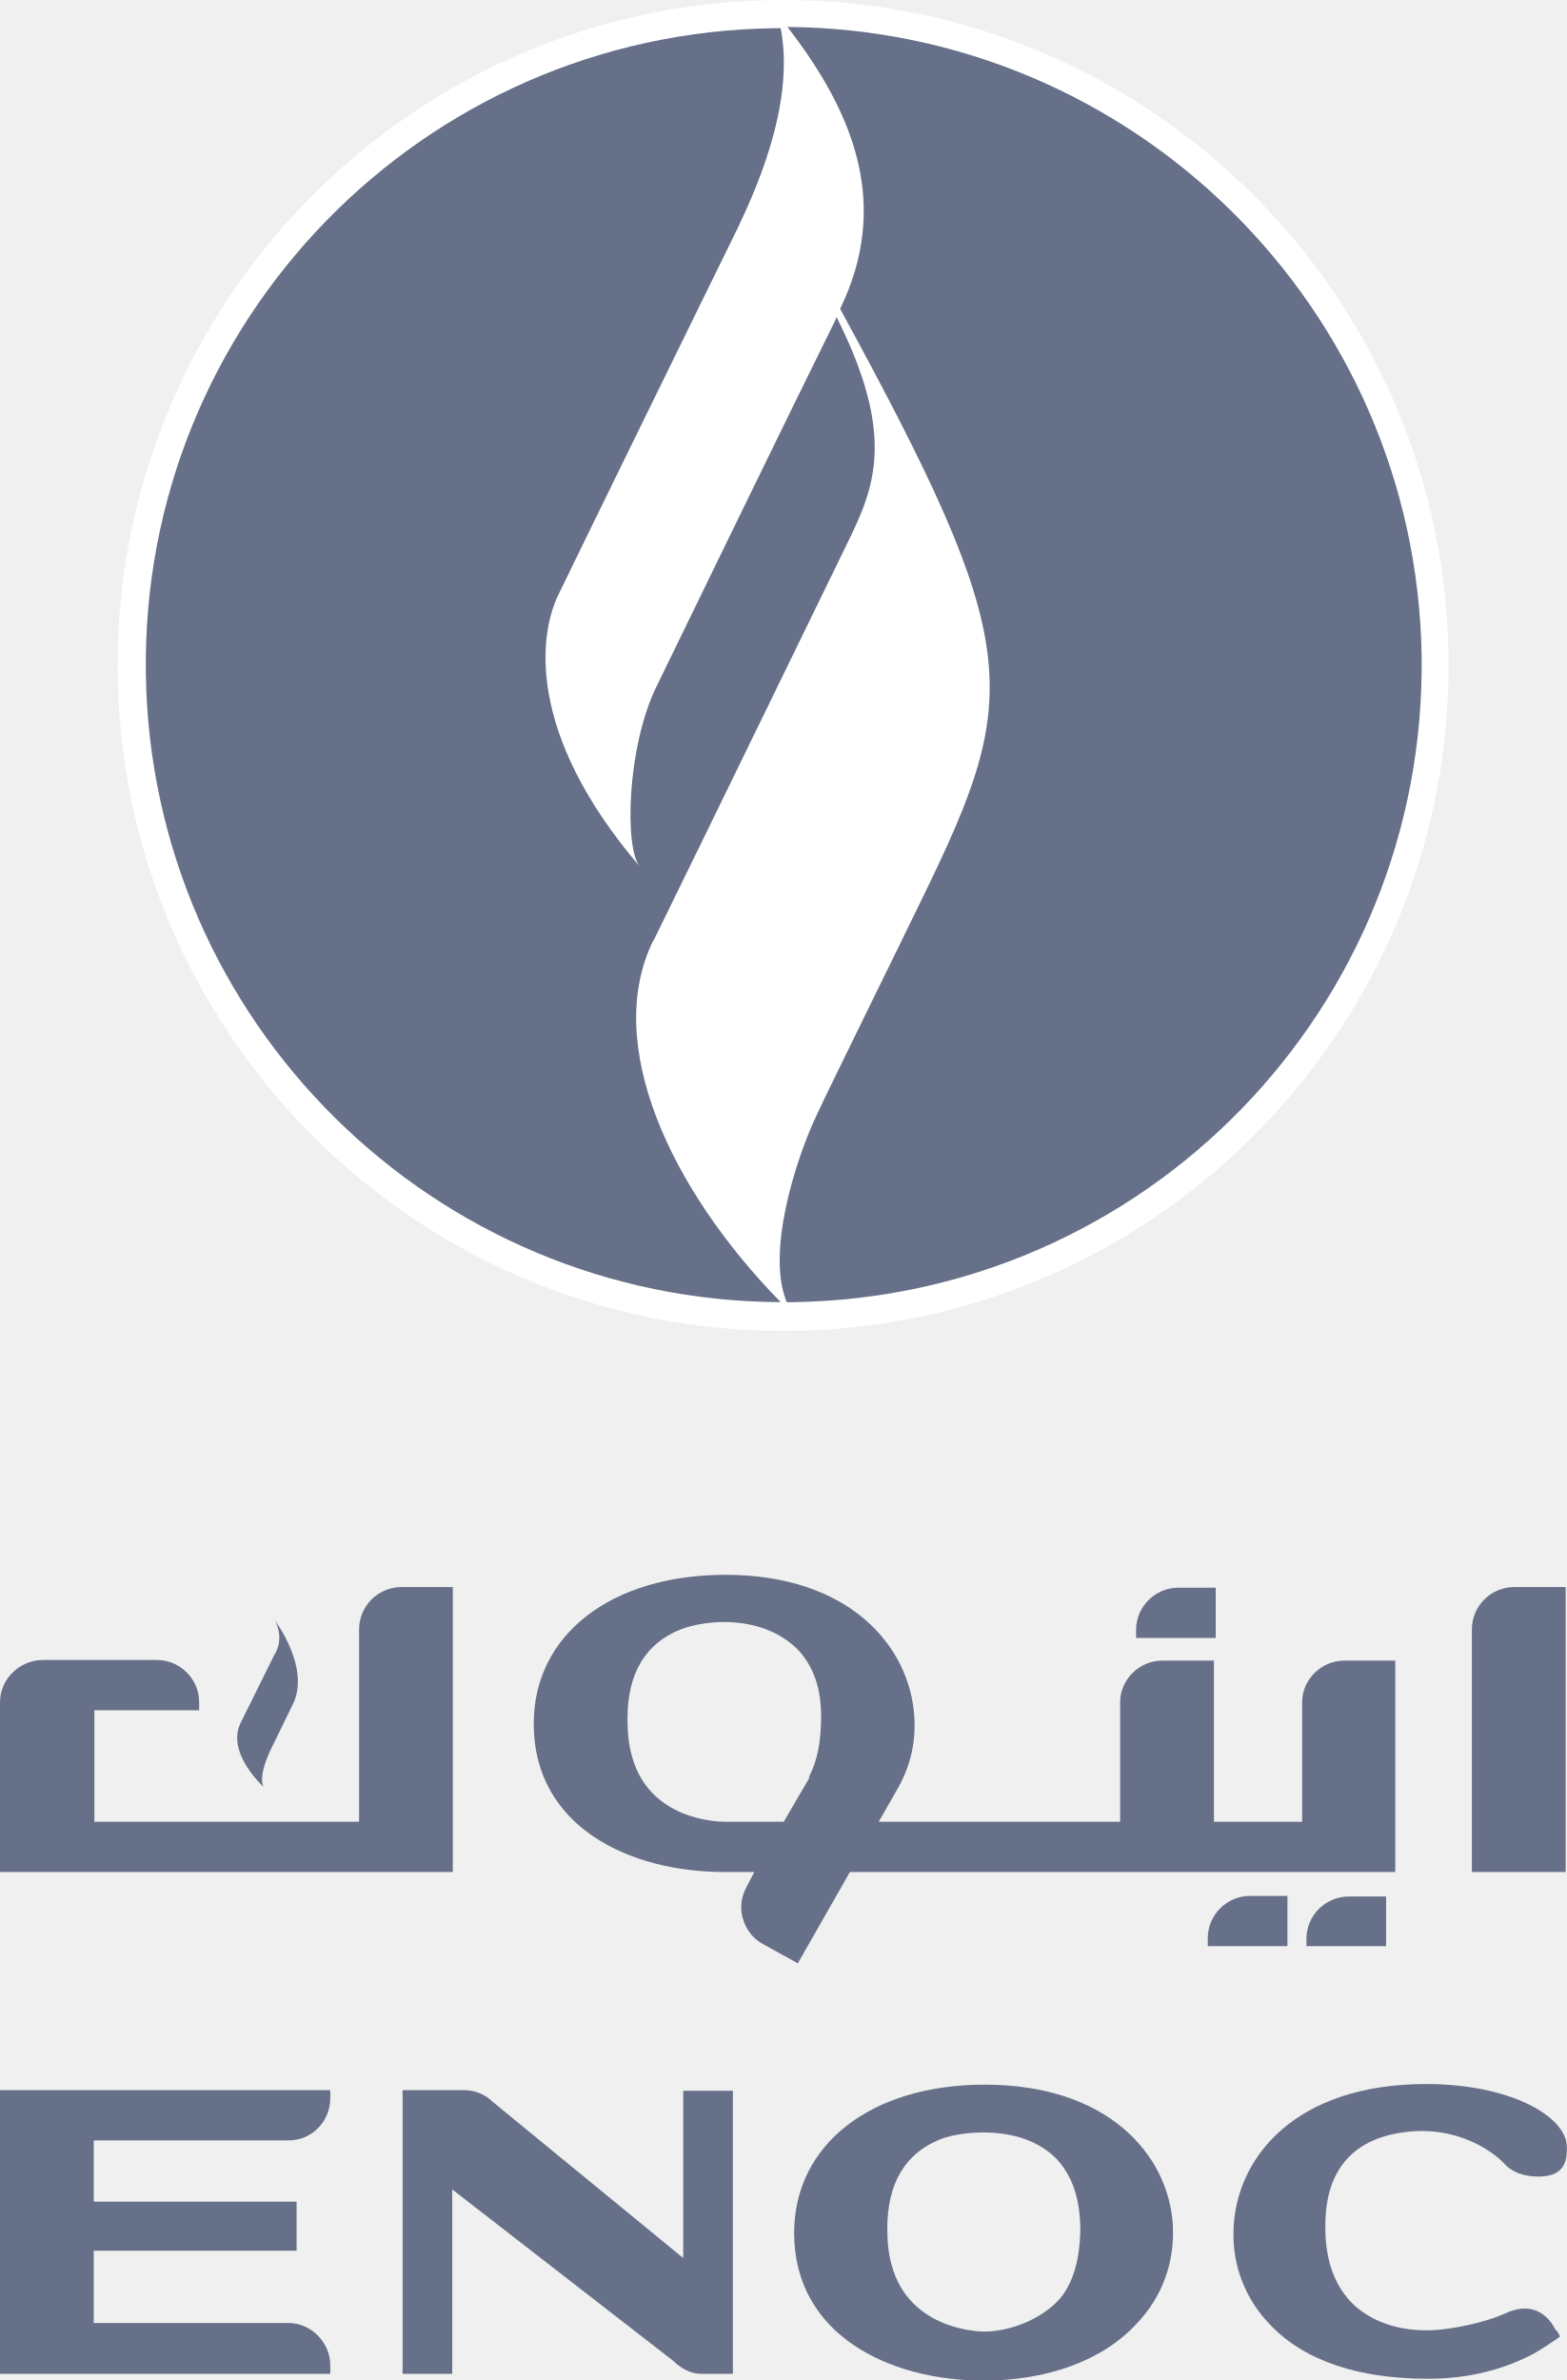
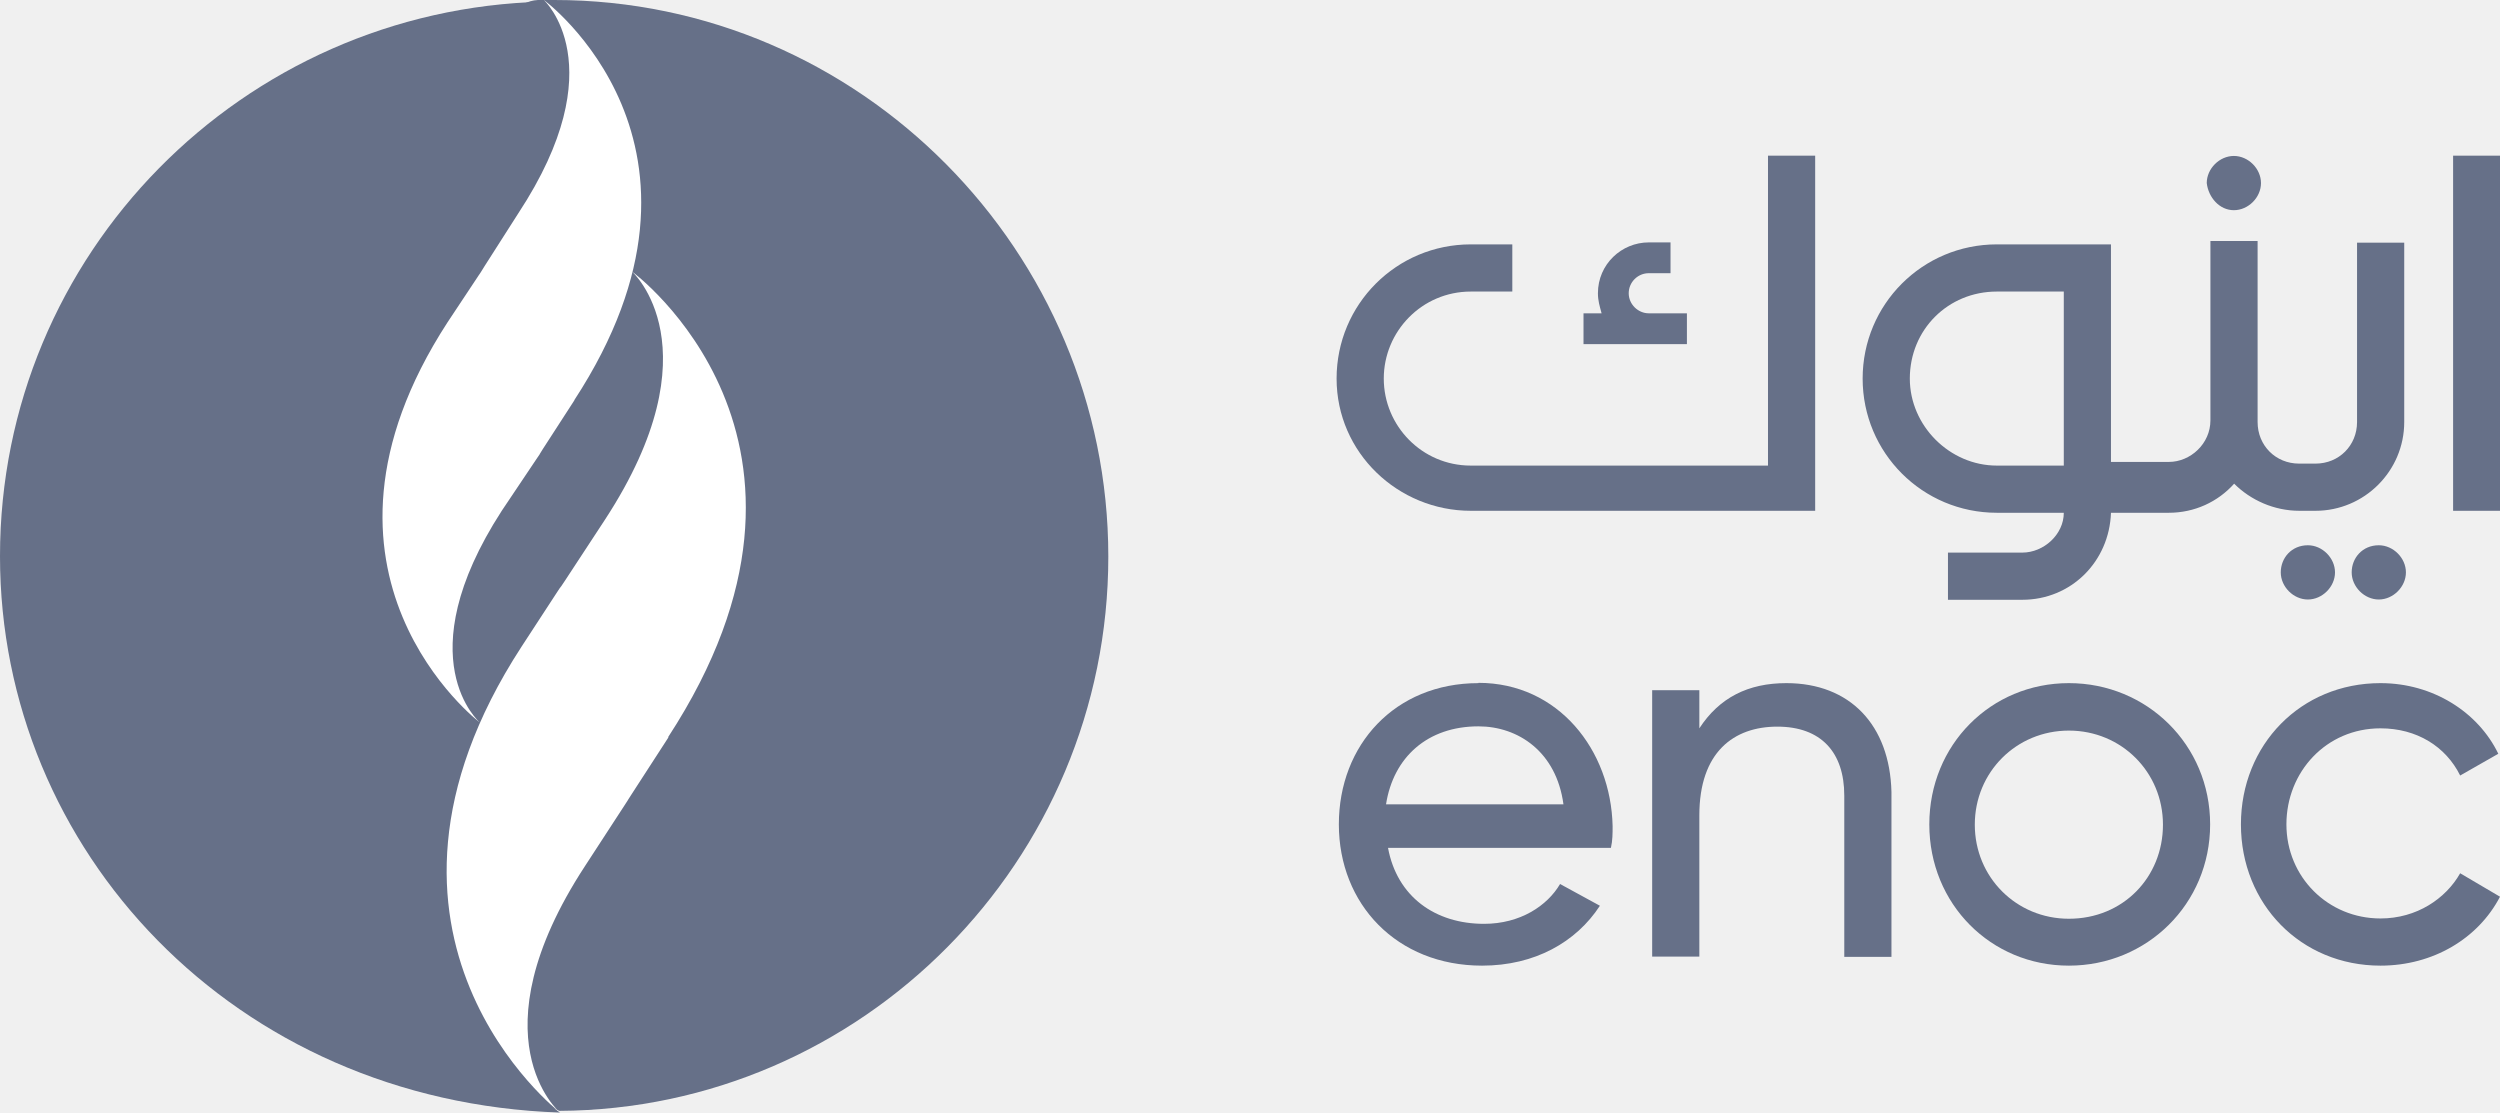
- <svg xmlns="http://www.w3.org/2000/svg" id="Layer_2" data-name="Layer 2" viewBox="0 0 25.56 38.84">
+ <svg xmlns="http://www.w3.org/2000/svg" id="Layer_2" data-name="Layer 2" viewBox="0 0 88.49 39.37">
  <defs>
    <style>
      .cls-1 {
        fill: #fff;
-       }
- 
-       .cls-1, .cls-2 {
-         fill-rule: evenodd;
      }

      .cls-2 {
        fill: #667088;
      }
    </style>
  </defs>
  <g id="layer">
    <g>
-       <path class="cls-1" d="M1.92,10.86c0,5.99,4.87,10.86,10.86,10.86s10.86-4.87,10.86-10.86S18.77,0,12.78,0,1.92,4.87,1.92,10.86h0Z" />
-       <path class="cls-2" d="M12.85,.44c1.14,1.47,1.66,2.95,.86,4.6,3,5.5,2.96,6.29,1.36,9.58-.47,.97-1.57,3.2-1.73,3.55-.36,.75-.84,2.28-.5,3.08h.1c5.75-.08,10.34-4.8,10.26-10.55C23.11,5.03,18.5,.48,12.85,.44h0Z" />
-       <path class="cls-2" d="M10.66,15.36c.85-1.73,2.73-5.6,3.17-6.5,.44-.9,.8-1.74-.18-3.69,0,.02-.02,.05-.03,.08-.66,1.33-2.7,5.53-2.91,5.96-.48,.99-.52,2.63-.27,2.93-1.88-2.2-1.63-3.81-1.33-4.43,.26-.54,2.56-5.24,2.92-5.97,.24-.51,.96-2,.71-3.28-.03,0-.06,0-.09,0C6.9,.53,2.3,5.25,2.38,10.99c.08,5.68,4.7,10.24,10.36,10.26-1.82-1.86-2.9-4.23-2.08-5.9h0Z" />
-       <path class="cls-2" d="M1.53,37.92v-1.19h3.31v-.8s-3.31,0-3.31,0v-1h3.18c.38,0,.68-.31,.68-.69v-.13H0v4.63H5.39s0-.14,0-.14c0-.37-.31-.69-.68-.69,0,0-2.58,0-3.18,0h0Z" />
-       <path class="cls-2" d="M11.96,38.75v-4.63h-.81v2.73s-3.11-2.55-3.11-2.55c-.12-.12-.29-.19-.46-.19h-1.01v4.63h.81v-3.01l3.61,2.8c.13,.13,.29,.21,.46,.21h.51Z" />
-       <path class="cls-2" d="M17.63,36.33c0,.5-.1,.9-.33,1.18-.32,.36-.85,.54-1.24,.54-.05,0-1.22-.01-1.51-1.09-.05-.18-.07-.37-.07-.59,0-.74,.29-1.23,.87-1.46,.18-.07,.45-.11,.7-.11,.5,0,.92,.15,1.2,.44,.32,.35,.37,.79,.38,1.09h0Zm1.51-.02c-.07-1.14-1.05-2.29-3.07-2.29-1.86,0-3.11,.98-3.11,2.42,0,1.66,1.55,2.41,3.09,2.41,1.03,0,1.94-.32,2.5-.93,.42-.44,.62-1,.59-1.6h0Z" />
-       <path class="cls-2" d="M25.39,38.03c-.18-.36-.49-.44-.84-.27h0c-.2,.09-.6,.21-1.06,.26-.57,.05-1.06-.1-1.39-.4-.33-.31-.49-.77-.47-1.37,.02-.9,.52-1.41,1.45-1.47,.66-.04,1.19,.25,1.45,.51,.14,.16,.33,.23,.58,.23,.46,0,.46-.31,.46-.48,0-.5-.92-1.03-2.3-1.03-2.13,0-3.11,1.2-3.14,2.39-.02,.58,.2,1.13,.6,1.54,.56,.59,1.45,.88,2.57,.88,.57,0,1.11-.11,1.61-.35,0,0,.13-.05,.45-.27l.1-.07-.05-.09h0Z" />
-       <path class="cls-2" d="M24.02,26.59v3.96h1.53v-4.65h-.84c-.38,0-.69,.31-.69,.69h0Z" />
-       <path class="cls-2" d="M22.62,31.77v-.82h-.61c-.38,0-.69,.31-.69,.69v.12h1.29Z" />
-       <path class="cls-2" d="M19.71,31.64v.12h1.3v-.82h-.61c-.38,0-.69,.31-.69,.69h0Z" />
-       <path class="cls-2" d="M5.86,29.73H1.54s0-1.82,0-1.82h1.71v-.13c0-.38-.31-.69-.69-.69H.7c-.38,0-.7,.31-.7,.69v2.77H7.39v-4.65s-.84,0-.84,0c-.38,0-.69,.31-.69,.69v3.14h0Z" />
-       <path class="cls-2" d="M4.49,26.45s.58,.77,.29,1.36l-.37,.76s-.2,.4-.11,.59c0,0-.62-.56-.37-1.05l.55-1.11s.17-.23,.01-.55h0Z" />
-       <path class="cls-2" d="M21.94,27.1c-.38,0-.69,.31-.69,.68,0,0,0,1.5,0,1.95h-1.44v-2.63s-.84,0-.84,0c-.38,0-.69,.31-.69,.68v1.95h-3.94l.32-.56c.2-.36,.29-.75,.26-1.17-.08-1.14-1.06-2.3-3.08-2.3-1.87,0-3.13,.98-3.13,2.43,0,1.68,1.56,2.42,3.11,2.42h.49l-.12,.23c-.09,.16-.12,.34-.07,.52,.05,.18,.16,.33,.32,.42,0,0,.58,.32,.58,.32l.85-1.49h8.9s0-3.45,0-3.45h-.84Zm-8.73,1.91s-.31,.53-.42,.72h-.96c-.13,0-1.24-.03-1.52-1.08-.05-.18-.07-.37-.07-.6,0-.74,.29-1.23,.87-1.46,.18-.07,.45-.12,.7-.12,.5,0,.92,.16,1.21,.45,.33,.35,.38,.79,.38,1.09,0,.4-.06,.73-.2,.99h0Z" />
-       <path class="cls-2" d="M19.84,25.91h-.61c-.38,0-.69,.31-.69,.69v.13h1.3s0-.82,0-.82h0Z" />
+       <path class="cls-2" d="M19.62,0h-.58c-3.08,.19,.38,10-.58,12.06-1.86,3.78-4.1,15.01-3.66,18.28,.38,2.82-2.18,7.12,1.6,8.53l.19-.45,.71-.13,2.5,1.03c10.71-.06,19.43-8.85,19.43-19.62S30.46,0,19.62,0" />
+       <path class="cls-2" d="M0,19.69c0,10.39,8.27,19.3,19.82,19.69l-.26-.19-.64-.9-2.31-7.82,8.02-7.89-.19-7.44-1.22-4.75-1.54-1.41L19.88,.64l-.64-.58C8.59,.32,0,8.98,0,19.69" />
+       <path class="cls-1" d="M23.66,26.1c-3.08,4.75,.26-.38-2.95,4.55-3.98,6.09-.9,8.72-.9,8.72,0,0-8.02-6.22-1.35-16.48,3.01-4.62-.32,.51,2.95-4.49,3.98-6.09,.96-8.79,.96-8.79,0,0,8.14,5.96,1.28,16.48" />
+       <path class="cls-1" d="M20.33,14.17c-2.63,4.04,.26-.32-2.57,3.91-3.4,5.26-.77,7.5-.77,7.5,0,0-6.93-5.26-1.15-14.17,2.63-3.98-.26,.45,2.5-3.85,3.46-5.26,.9-7.57,.9-7.57,0,0,6.99,5.13,1.09,14.17" />
+       <path class="cls-2" d="M52.33,24.18c-2.95,0-4.94,2.18-4.94,5s2.05,5,5.07,5c1.86,0,3.33-.83,4.17-2.12l-1.41-.77c-.45,.77-1.41,1.41-2.69,1.41-1.73,0-3.08-.96-3.4-2.69h7.89c.06-.26,.06-.51,.06-.77-.06-2.69-1.92-5.07-4.75-5.07m-3.27,4.3c.26-1.67,1.47-2.76,3.27-2.76,1.41,0,2.76,.9,3.01,2.76h-6.28Z" />
+       <path class="cls-2" d="M63.23,24.18c-1.35,0-2.37,.51-3.08,1.6v-1.35h-1.67v9.43h1.67v-5c0-2.24,1.22-3.14,2.76-3.14s2.37,.9,2.37,2.44v5.71h1.67v-5.84c-.06-2.37-1.47-3.85-3.72-3.85" />
+       <path class="cls-2" d="M73.23,24.18c-2.76,0-4.94,2.18-4.94,5s2.18,5,4.94,5,5-2.18,5-5-2.24-5-5-5m0,8.34c-1.86,0-3.33-1.47-3.33-3.33s1.47-3.33,3.33-3.33,3.33,1.47,3.33,3.33c0,1.86-1.41,3.33-3.33,3.33" />
+       <path class="cls-2" d="M84.26,32.51c-1.86,0-3.33-1.47-3.33-3.33s1.41-3.4,3.33-3.4c1.28,0,2.31,.64,2.82,1.67l1.35-.77c-.71-1.47-2.31-2.5-4.17-2.5-2.82,0-4.94,2.18-4.94,5s2.12,5,4.94,5c1.86,0,3.46-.96,4.23-2.44l-1.41-.83c-.51,.9-1.54,1.6-2.82,1.6" />
+       <rect class="cls-2" x="86.83" y="5.51" width="1.67" height="12.57" />
+       <path class="cls-2" d="M52.07,18.08h12.18V5.51h-1.67v10.97h-10.52c-1.73,0-3.08-1.41-3.08-3.08s1.35-3.08,3.08-3.08h1.47v-1.67h-1.47c-2.63,0-4.75,2.12-4.75,4.75s2.18,4.68,4.75,4.68" />
+       <path class="cls-2" d="M81.38,18.08h.58c1.73,0,3.14-1.41,3.14-3.14v-6.35h-1.67v6.35c0,.83-.64,1.47-1.47,1.47h-.58c-.83,0-1.47-.64-1.47-1.47v-6.41h-1.67v6.35h0c0,.83-.71,1.47-1.47,1.47h-2.05v-7.7h-4.04c-2.63,0-4.75,2.12-4.75,4.75s2.12,4.75,4.75,4.75h2.37c0,.77-.71,1.41-1.47,1.41h-2.63v1.67h2.63c1.73,0,3.08-1.35,3.14-3.08h2.05c.9,0,1.73-.38,2.31-1.03,.58,.58,1.41,.96,2.31,.96m-13.79-4.68c0-1.73,1.35-3.08,3.08-3.08h2.37v6.16h-2.37c-1.67,0-3.08-1.41-3.08-3.08" />
+       <path class="cls-2" d="M79.07,7.44c.51,0,.96-.45,.96-.96s-.45-.96-.96-.96-.96,.45-.96,.96c.06,.51,.45,.96,.96,.96" />
+       <path class="cls-2" d="M80.73,20.26c0,.51,.45,.96,.96,.96s.96-.45,.96-.96-.45-.96-.96-.96c-.58,0-.96,.45-.96,.96" />
+       <path class="cls-2" d="M83.24,20.26c0,.51,.45,.96,.96,.96s.96-.45,.96-.96-.45-.96-.96-.96c-.58,0-.96,.45-.96,.96" />
+       <path class="cls-2" d="M59.77,11.09h-1.41c-.38,0-.71-.32-.71-.71s.32-.71,.71-.71h.77v-1.09h-.77c-.96,0-1.8,.77-1.8,1.8,0,.26,.06,.45,.13,.71h-.64v1.09h3.66v-1.09h.06Z" />
    </g>
  </g>
</svg>
